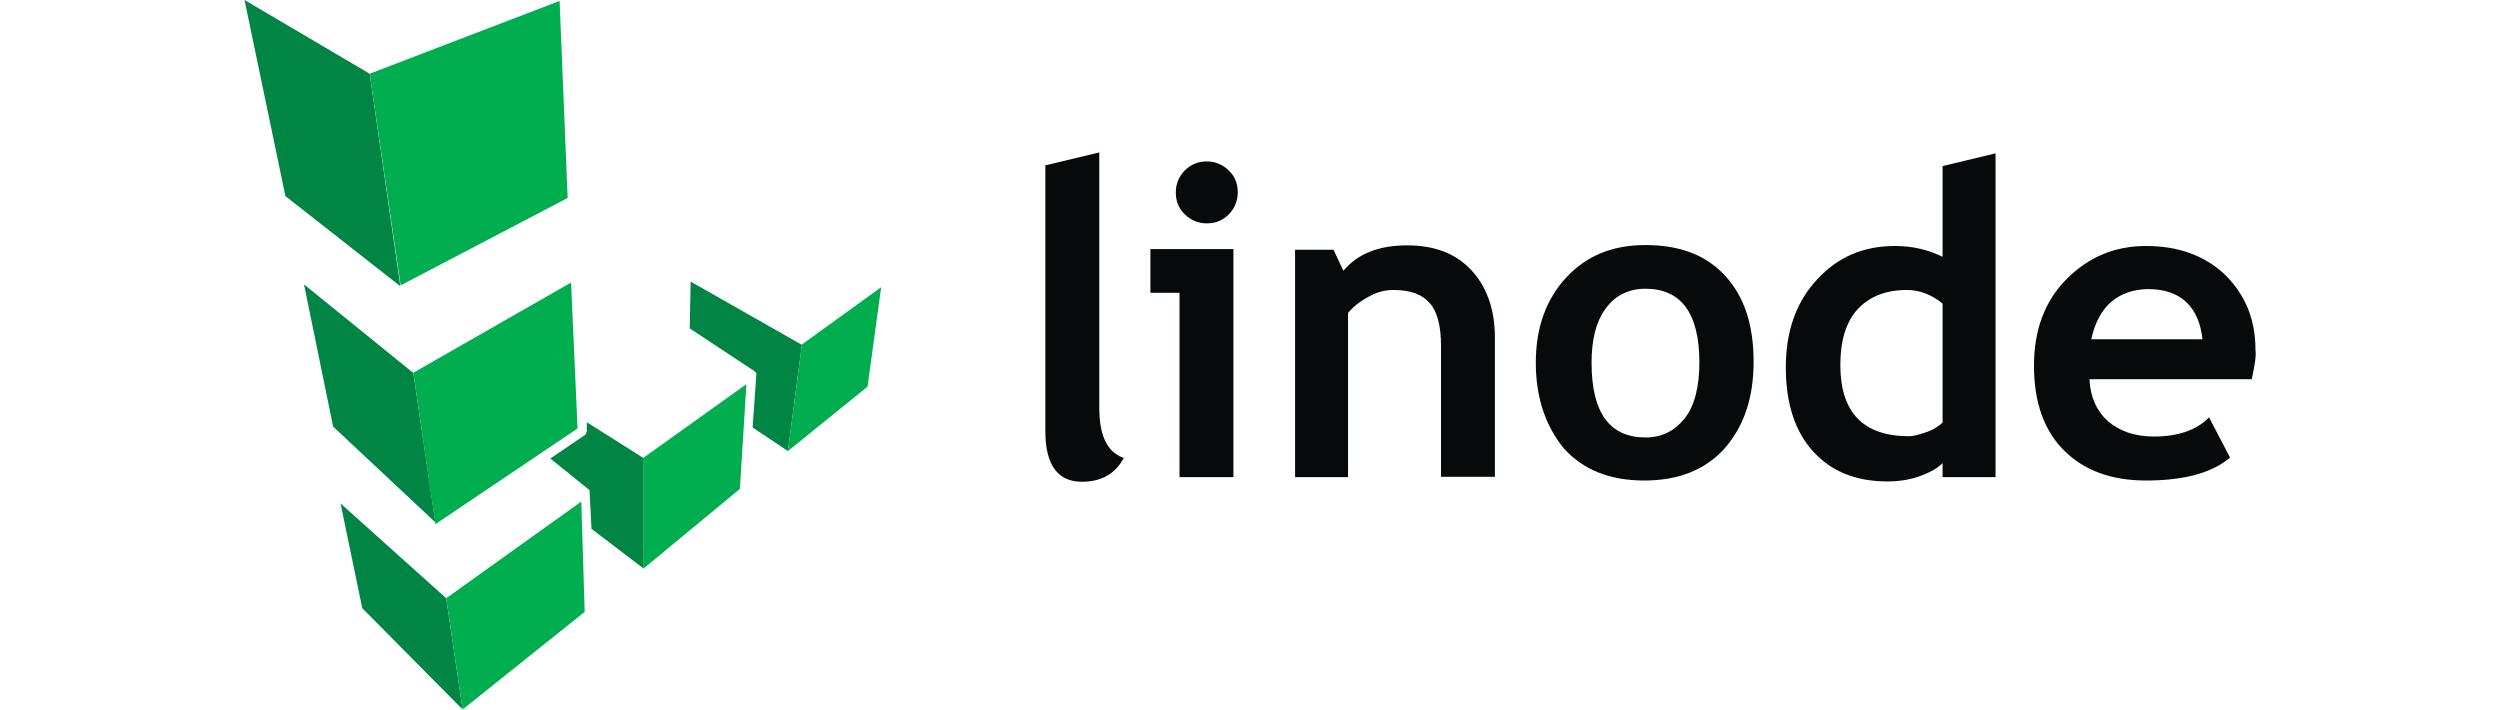
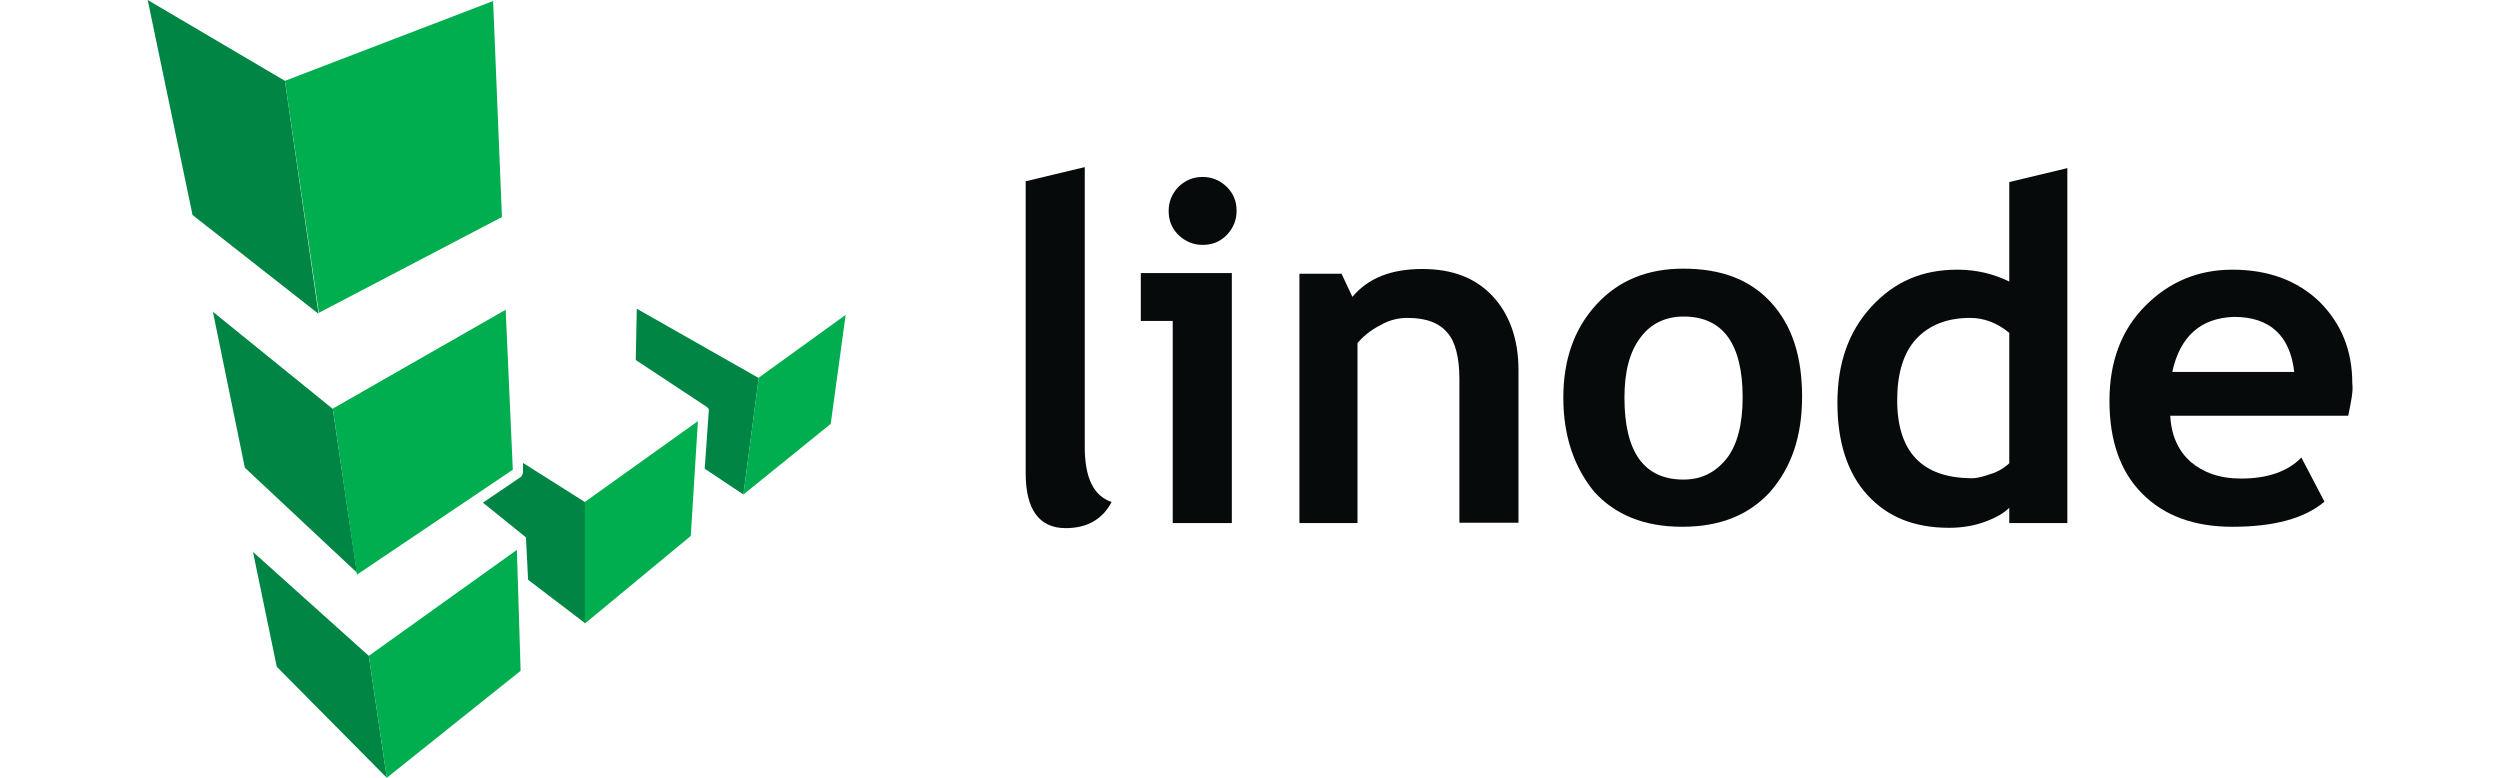
- <svg xmlns="http://www.w3.org/2000/svg" version="1.1" id="Layer_1" x="0px" y="0px" viewBox="0 0 649.1 229" style="enable-background:new 0 0 649.1 229;" xml:space="preserve" width="148px" height="42px">
+ <svg xmlns="http://www.w3.org/2000/svg" version="1.1" id="Layer_1" x="0px" y="0px" viewBox="0 0 649.1 229" style="enable-background:new 0 0 649.1 229;" xml:space="preserve" width="135px" height="42px">
  <style type="text/css">
	.st0{fill:#070A0B;}
	.st1{fill:#008544;}
	.st2{fill:#00AD4F;}
</style>
  <g>
    <path class="st0" d="M258.8,53.3l17.1-4.1v82.4c0,9.1,2.6,14.4,7.9,16.2c-2.6,5-7.1,7.7-13.5,7.7c-7.7,0-11.8-5.3-11.8-16.2V53.3   H258.8z" />
    <path class="st0" d="M310.6,52.1c2.6,0,5,0.9,7.1,2.9c2.1,2.1,2.9,4.4,2.9,7.1c0,2.6-0.9,5-2.9,7.1c-2.1,2.1-4.4,2.9-7.1,2.9   c-2.6,0-5-0.9-7.1-2.9c-2.1-2.1-2.9-4.4-2.9-7.1c0-2.6,0.9-5,2.9-7.1C305.6,53,307.9,52.1,310.6,52.1 M301.8,153.9V94.5h-9.4V80.4   h26.8v73.6H301.8z" />
    <path class="st0" d="M386.2,153.9v-42.4c0-6.2-1.2-10.9-3.5-13.5c-2.4-2.9-6.2-4.4-11.8-4.4c-2.6,0-5.3,0.6-7.9,2.1   c-2.9,1.5-5,3.2-6.8,5.3v53h-17.1V80.6h12.4l3.2,6.8c4.7-5.6,11.5-8.2,20.6-8.2c8.8,0,15.6,2.6,20.6,7.9c5,5.3,7.7,12.7,7.7,21.8   v45H386.2z" />
    <path class="st0" d="M434.8,117.1c0,16.2,5.9,24.1,17.4,24.1c5.3,0,9.4-2.1,12.7-6.2c3.2-4.1,4.7-10.3,4.7-18   c0-15.9-5.9-23.8-17.4-23.8c-5.3,0-9.7,2.1-12.7,6.2C436.3,103.6,434.8,109.5,434.8,117.1 M416.8,117.1c0-11.2,3.2-20.3,9.7-27.4   c6.5-7.1,15-10.6,25.6-10.6c11.2,0,19.7,3.2,25.9,10c6.2,6.8,9.1,15.9,9.1,27.7s-3.2,20.9-9.4,28c-6.2,6.8-14.7,10.3-25.9,10.3   c-11.2,0-19.7-3.5-25.9-10.3C420.1,137.7,416.8,128.6,416.8,117.1" />
    <path class="st0" d="M548.1,98c-3.5-2.9-7.4-4.4-11.5-4.4c-6.8,0-12.1,2.1-15.9,6.2c-3.8,4.1-5.6,10.3-5.6,18   c0,15.3,7.4,23,22.1,23c1.8,0,3.5-0.6,6.2-1.5c2.4-0.9,3.8-2.1,4.7-2.9V98z M548.1,153.9v-4.4c-1.5,1.5-3.8,2.9-7.1,4.1   c-3.2,1.2-6.8,1.8-10.6,1.8c-10.3,0-18.2-3.2-24.1-9.7c-5.9-6.5-8.8-15.6-8.8-27.1c0-11.5,3.2-20.9,10-28.3   c6.8-7.4,15-10.9,25.3-10.9c5.6,0,10.6,1.2,15.3,3.5V53.6l17.1-4.1v104.5H548.1z" />
    <path class="st0" d="M596.1,109.5H632c-1.2-10.6-7.1-16.2-17.7-16.2C604.6,93.6,598.4,98.9,596.1,109.5 M647.9,122.4h-52.4   c0.3,5.9,2.4,10.3,5.9,13.5c3.8,3.2,8.5,5,15,5c7.7,0,13.8-2.1,17.7-6.2l6.8,13c-5.9,5-15,7.4-27.1,7.4c-11.2,0-20-3.2-26.5-9.7   c-6.5-6.5-9.7-15.6-9.7-27.4c0-11.5,3.5-20.9,10.6-28c7.1-7.1,15.6-10.6,25.6-10.6c10.6,0,19.1,3.2,25.6,9.4   c6.5,6.5,9.7,14.4,9.7,24.1C649.4,115.1,648.8,118,647.9,122.4" />
    <polygon class="st1" points="50.3,92.4 40.4,23.8 0,0 13.2,63.3  " />
    <polygon class="st1" points="61.6,168.6 54.5,120.4 19.2,91.8 28.6,137.7  " />
    <polygon class="st1" points="31,162.5 38,196.3 70.4,229 65.1,193.1  " />
    <path class="st1" d="M128.7,147.8l-18.2-11.5v2.6c0,0.6-0.3,1.2-0.6,1.5L98.7,148l12.4,10l0.3,0.3v0.3v0.3l0.6,11.8l16.8,12.8   V147.8z" />
    <polygon class="st1" points="179.9,111.3 175.4,145.6 164,138 165.2,121 165.2,120.7 165.2,120.4 164.9,120.1 164.6,119.8    143.7,106 144,90.9  " />
    <path class="st2" d="M104.3,63.9l-2.6-63.6L40.4,23.8l10,68.3L104.3,63.9z M107.5,138.3l-2.1-47.1l-50.9,29.1l7.1,48.9L107.5,138.3   z M108.7,161.9l-43.6,31.2l5.3,35.9l39.4-31.5L108.7,161.9z M128.7,147.8v35.8l31.2-25.8l2.1-33.8L128.7,147.8z M205.5,92.7   l-4.4,32.1l-25.7,20.8l4.5-34.4L205.5,92.7z" />
  </g>
</svg>
